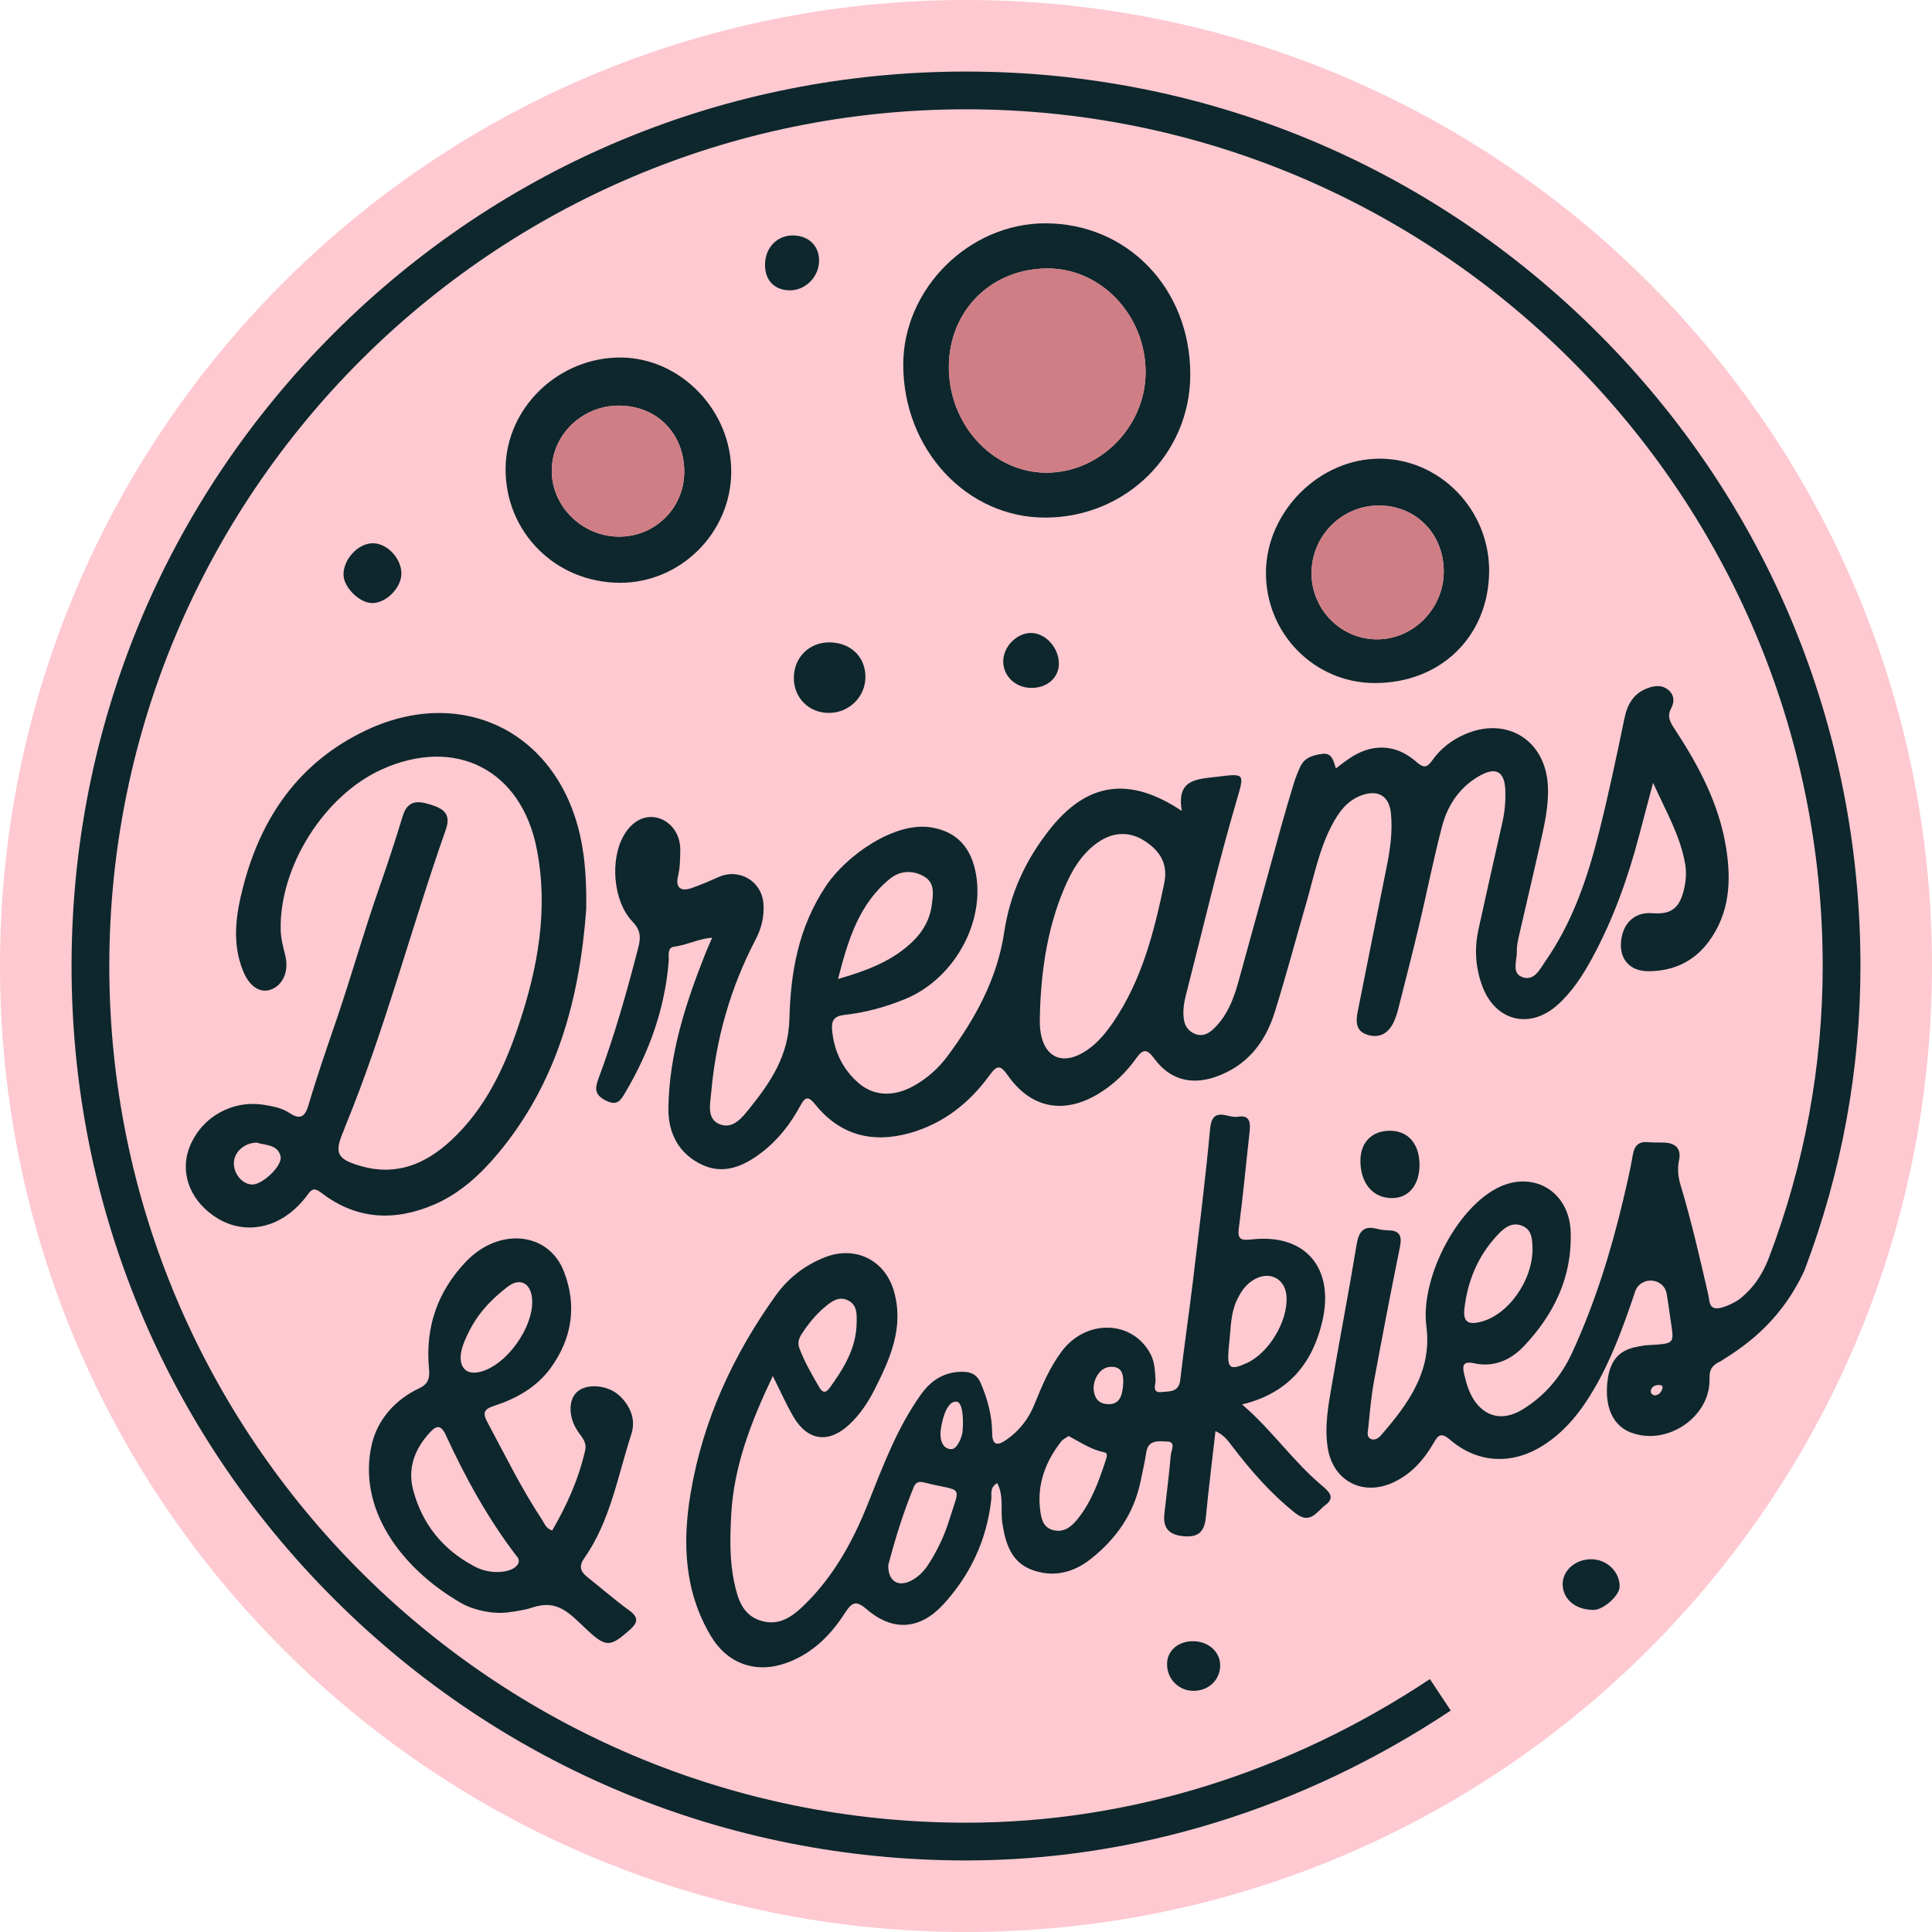
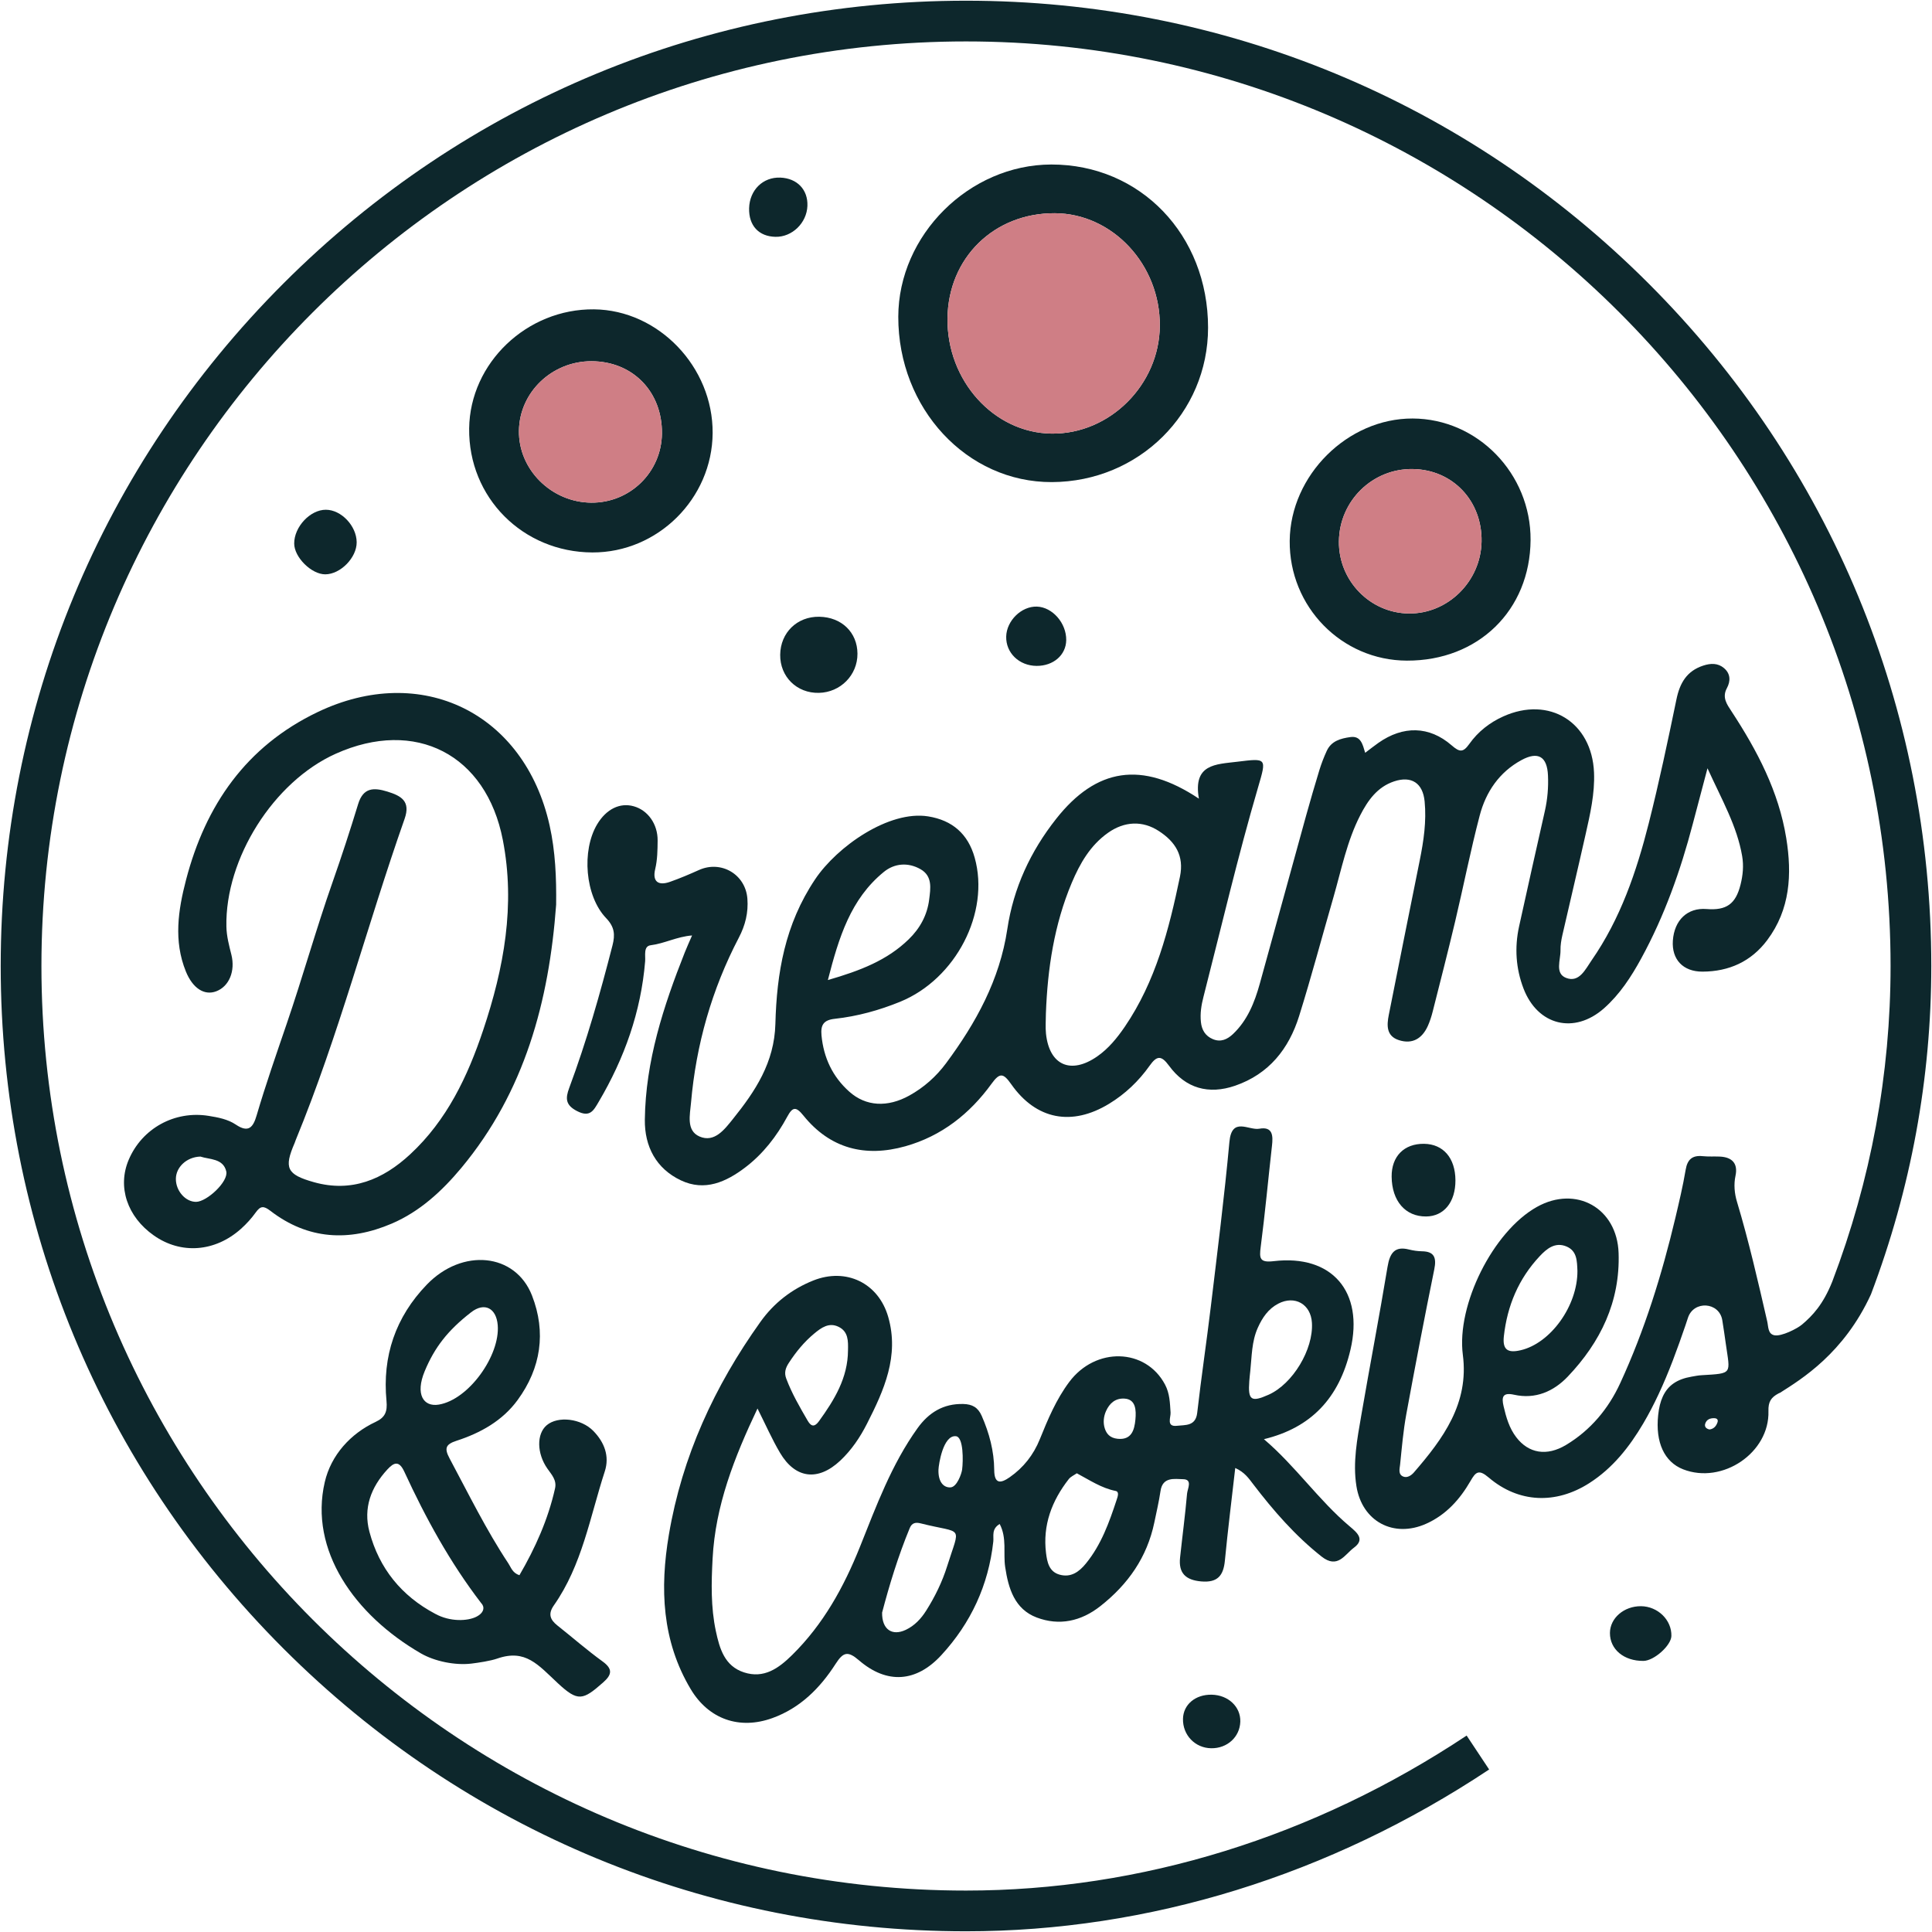
- <svg xmlns="http://www.w3.org/2000/svg" width="54" height="54" viewBox="0 0 54 54" fill="none">
-   <circle cx="27" cy="27" r="27" fill="#FEC9D1" />
-   <path d="M52 27C52 29.906 51.474 32.766 50.437 35.503C49.735 37.034 48.634 37.702 48.089 38.049C48.075 38.058 48.057 38.062 48.043 38.07C47.848 38.174 47.775 38.288 47.782 38.527C47.815 39.605 46.589 40.432 45.573 40.035C45.086 39.844 44.852 39.337 44.926 38.633C44.946 38.443 44.985 38.284 45.046 38.152C45.179 37.86 45.417 37.7 45.789 37.636C45.876 37.621 45.962 37.602 46.05 37.598C46.865 37.55 46.79 37.574 46.68 36.799C46.651 36.591 46.621 36.383 46.587 36.173C46.509 35.698 45.844 35.655 45.697 36.114C45.676 36.179 45.655 36.245 45.632 36.31C45.424 36.917 45.206 37.519 44.933 38.098C44.815 38.352 44.684 38.603 44.541 38.846C44.179 39.46 43.748 40.006 43.141 40.394C42.277 40.946 41.313 40.91 40.536 40.247C40.278 40.026 40.2 40.105 40.066 40.338C39.79 40.815 39.433 41.215 38.916 41.446C38.075 41.821 37.257 41.386 37.111 40.472C37.013 39.854 37.133 39.244 37.237 38.64C37.458 37.356 37.705 36.076 37.917 34.791C37.977 34.427 38.109 34.251 38.47 34.342C38.583 34.37 38.698 34.387 38.814 34.389C39.121 34.395 39.192 34.545 39.128 34.857C38.874 36.105 38.634 37.356 38.403 38.608C38.324 39.039 38.287 39.478 38.243 39.914C38.231 40.021 38.185 40.17 38.328 40.224C38.427 40.263 38.533 40.194 38.599 40.117C39.358 39.242 40.032 38.327 39.868 37.07C39.699 35.781 40.649 33.875 41.785 33.24C42.8 32.672 43.864 33.269 43.901 34.433C43.944 35.694 43.434 36.741 42.587 37.632C42.22 38.017 41.747 38.227 41.194 38.103C40.897 38.038 40.867 38.165 40.923 38.402C40.99 38.69 41.07 38.969 41.254 39.208C41.572 39.621 42.04 39.706 42.544 39.402C43.177 39.021 43.638 38.467 43.943 37.806C44.576 36.432 45.023 34.993 45.372 33.524C45.469 33.111 45.568 32.697 45.638 32.278C45.684 32.007 45.812 31.898 46.081 31.925C46.226 31.94 46.374 31.93 46.52 31.936C46.851 31.95 46.996 32.122 46.929 32.434C46.882 32.656 46.902 32.889 46.968 33.107C47.275 34.127 47.512 35.166 47.751 36.205C47.782 36.341 47.765 36.529 47.937 36.564C48.118 36.6 48.529 36.392 48.654 36.284C48.927 36.053 49.198 35.767 49.435 35.173C50.437 32.543 50.945 29.794 50.945 27C50.945 13.797 40.203 3.055 27 3.055C13.798 3.055 3.055 13.797 3.055 27C3.055 40.203 13.797 50.945 27 50.945C31.528 50.945 36.011 49.558 39.966 46.931L40.549 47.81C36.422 50.551 31.736 52 27 52C20.322 52 14.044 49.4 9.323 44.678C4.601 39.956 2 33.678 2 27C2 20.322 4.601 14.045 9.323 9.323C14.044 4.601 20.322 2 27 2C33.679 2 39.956 4.601 44.678 9.323C49.4 14.045 52 20.322 52 27ZM46.462 38.82C46.486 38.75 46.451 38.714 46.382 38.712C46.273 38.707 46.18 38.743 46.145 38.852C46.12 38.933 46.17 38.984 46.255 39.003C46.364 38.99 46.428 38.92 46.462 38.82ZM41.362 36.952C42.138 36.775 42.841 35.803 42.835 34.895C42.824 34.645 42.828 34.378 42.549 34.263C42.256 34.142 42.039 34.323 41.859 34.515C41.312 35.098 41.018 35.797 40.93 36.589C40.891 36.943 41.034 37.028 41.362 36.952Z" fill="#0D272C" />
-   <path d="M48.244 23.689C48.395 24.623 48.347 25.534 47.75 26.331C47.334 26.886 46.76 27.143 46.077 27.146C45.568 27.148 45.274 26.827 45.307 26.344C45.344 25.809 45.687 25.486 46.178 25.524C46.696 25.566 46.934 25.395 47.06 24.892C47.121 24.648 47.144 24.404 47.101 24.152C46.969 23.377 46.581 22.706 46.204 21.879C46.055 22.445 45.937 22.886 45.821 23.327C45.505 24.534 45.089 25.703 44.489 26.802C44.228 27.279 43.932 27.735 43.522 28.098C42.752 28.775 41.805 28.541 41.438 27.581C41.24 27.062 41.205 26.523 41.323 25.981C41.541 24.98 41.769 23.982 41.993 22.982C42.06 22.68 42.087 22.374 42.073 22.066C42.051 21.575 41.817 21.432 41.385 21.668C40.812 21.979 40.464 22.491 40.304 23.103C40.067 24.008 39.886 24.928 39.67 25.84C39.484 26.622 39.284 27.402 39.086 28.182C39.055 28.309 39.013 28.436 38.96 28.556C38.813 28.878 38.564 29.032 38.215 28.921C37.882 28.816 37.896 28.535 37.95 28.266C38.214 26.931 38.483 25.597 38.751 24.263C38.853 23.759 38.928 23.253 38.878 22.738C38.832 22.264 38.54 22.069 38.089 22.218C37.652 22.363 37.409 22.71 37.211 23.094C36.866 23.765 36.723 24.502 36.517 25.219C36.219 26.244 35.946 27.278 35.627 28.297C35.362 29.146 34.846 29.798 33.97 30.101C33.285 30.336 32.688 30.172 32.258 29.582C32.054 29.303 31.939 29.324 31.754 29.584C31.473 29.981 31.122 30.315 30.705 30.569C29.741 31.155 28.818 30.982 28.172 30.063C27.967 29.771 27.876 29.754 27.662 30.049C27.098 30.827 26.368 31.405 25.43 31.669C24.389 31.961 23.482 31.732 22.789 30.873C22.594 30.631 22.508 30.649 22.371 30.903C22.096 31.41 21.747 31.863 21.287 32.213C20.789 32.594 20.233 32.844 19.616 32.552C18.974 32.248 18.674 31.675 18.682 30.981C18.701 29.463 19.163 28.045 19.716 26.651C19.769 26.516 19.83 26.384 19.905 26.209C19.515 26.239 19.191 26.418 18.835 26.462C18.64 26.486 18.702 26.731 18.69 26.877C18.582 28.186 18.154 29.388 17.49 30.514C17.356 30.74 17.265 30.93 16.93 30.759C16.627 30.604 16.622 30.43 16.723 30.16C17.173 28.951 17.525 27.714 17.845 26.465C17.916 26.186 17.898 25.988 17.679 25.76C17.132 25.189 17.041 24.009 17.447 23.33C17.684 22.936 18.035 22.762 18.395 22.863C18.761 22.966 19.018 23.325 19.014 23.753C19.011 23.999 19.009 24.243 18.95 24.492C18.875 24.811 19.026 24.929 19.336 24.82C19.589 24.731 19.838 24.624 20.083 24.515C20.659 24.255 21.291 24.626 21.338 25.256C21.365 25.616 21.285 25.945 21.116 26.268C20.416 27.607 20.009 29.037 19.878 30.541C19.852 30.849 19.748 31.262 20.097 31.415C20.485 31.585 20.748 31.23 20.962 30.965C21.542 30.243 22.037 29.503 22.063 28.499C22.098 27.182 22.307 25.928 23.091 24.756C23.662 23.904 25.006 22.962 26.02 23.125C26.643 23.225 27.051 23.576 27.224 24.193C27.624 25.618 26.738 27.335 25.296 27.925C24.751 28.148 24.186 28.303 23.602 28.367C23.309 28.399 23.233 28.528 23.258 28.796C23.312 29.376 23.546 29.869 23.977 30.254C24.409 30.64 24.969 30.667 25.532 30.355C25.909 30.147 26.227 29.863 26.482 29.521C27.257 28.476 27.874 27.36 28.07 26.044C28.229 24.98 28.67 24.029 29.337 23.186C30.373 21.874 31.553 21.679 33.032 22.666C32.874 21.765 33.471 21.778 34.021 21.71C34.791 21.616 34.789 21.608 34.567 22.363C34.04 24.161 33.615 25.986 33.15 27.8C33.094 28.014 33.06 28.23 33.084 28.452C33.105 28.656 33.199 28.813 33.394 28.895C33.599 28.98 33.768 28.9 33.914 28.763C34.29 28.407 34.473 27.945 34.608 27.461C35.011 26.009 35.407 24.555 35.809 23.102C35.919 22.708 36.034 22.314 36.154 21.922C36.205 21.755 36.269 21.591 36.342 21.432C36.459 21.171 36.703 21.106 36.955 21.071C37.227 21.033 37.272 21.259 37.338 21.478C37.476 21.374 37.576 21.294 37.682 21.221C38.319 20.773 38.995 20.779 39.577 21.285C39.787 21.468 39.876 21.474 40.037 21.246C40.26 20.933 40.561 20.695 40.915 20.536C42.105 20 43.211 20.684 43.265 21.989C43.288 22.536 43.165 23.065 43.046 23.593C42.851 24.464 42.644 25.332 42.445 26.202C42.416 26.33 42.394 26.463 42.397 26.593C42.401 26.844 42.244 27.193 42.543 27.308C42.883 27.44 43.043 27.083 43.202 26.854C43.948 25.779 44.365 24.559 44.682 23.307C44.951 22.244 45.178 21.169 45.4 20.094C45.487 19.671 45.667 19.36 46.092 19.22C46.285 19.157 46.473 19.15 46.632 19.285C46.803 19.43 46.804 19.623 46.706 19.805C46.575 20.048 46.709 20.226 46.828 20.408C47.491 21.42 48.049 22.48 48.244 23.689ZM32.541 24.686C32.654 24.143 32.42 23.781 31.993 23.504C31.57 23.229 31.103 23.251 30.679 23.55C30.218 23.876 29.95 24.345 29.738 24.848C29.284 25.928 29.112 27.068 29.069 28.229C29.069 28.404 29.053 28.582 29.072 28.755C29.159 29.572 29.715 29.817 30.399 29.341C30.692 29.137 30.913 28.865 31.113 28.573C31.914 27.397 32.257 26.053 32.541 24.686ZM26.046 25.278C26.082 24.991 26.137 24.673 25.822 24.493C25.499 24.309 25.146 24.34 24.873 24.563C24.013 25.263 23.707 26.256 23.423 27.364C24.259 27.122 24.956 26.854 25.516 26.309C25.808 26.026 25.996 25.683 26.046 25.278Z" fill="#0D272C" />
-   <path d="M44.481 43.581C44.917 43.584 45.279 43.938 45.269 44.352C45.262 44.599 44.82 44.994 44.547 44.997C44.04 45.002 43.676 44.699 43.677 44.274C43.679 43.889 44.04 43.578 44.481 43.581Z" fill="#0D272C" />
-   <path d="M38.567 12.82C40.251 12.826 41.632 14.249 41.622 15.967C41.609 17.788 40.266 19.098 38.417 19.091C36.727 19.086 35.367 17.694 35.384 15.987C35.4 14.291 36.883 12.815 38.567 12.82ZM40.353 16.008C40.372 14.954 39.606 14.145 38.573 14.129C37.527 14.112 36.669 14.953 36.658 16.003C36.647 17.019 37.463 17.86 38.47 17.87C39.482 17.881 40.334 17.037 40.353 16.008Z" fill="#0D272C" />
-   <path d="M38.573 14.129C39.606 14.145 40.372 14.954 40.353 16.008C40.334 17.037 39.482 17.881 38.47 17.87C37.463 17.86 36.647 17.019 36.658 16.003C36.669 14.953 37.527 14.112 38.573 14.129Z" fill="#CF7E85" />
-   <path d="M39.676 32.549C39.679 33.113 39.378 33.484 38.916 33.487C38.38 33.491 38.03 33.086 38.024 32.457C38.019 31.93 38.346 31.598 38.864 31.605C39.362 31.612 39.672 31.974 39.676 32.549Z" fill="#0D272C" />
-   <path d="M36.941 41.516C37.135 41.68 37.337 41.852 37.046 42.066C36.811 42.239 36.627 42.625 36.208 42.294C35.523 41.752 34.961 41.106 34.436 40.418C34.323 40.27 34.217 40.111 33.973 40.001C33.879 40.829 33.781 41.612 33.705 42.397C33.668 42.788 33.517 42.975 33.093 42.939C32.688 42.904 32.501 42.724 32.544 42.322C32.603 41.769 32.677 41.218 32.725 40.665C32.737 40.536 32.876 40.294 32.62 40.291C32.409 40.288 32.093 40.221 32.038 40.596C31.997 40.87 31.933 41.142 31.877 41.414C31.689 42.314 31.197 43.015 30.48 43.579C29.976 43.975 29.413 44.093 28.831 43.873C28.26 43.657 28.098 43.124 28.015 42.566C27.961 42.204 28.064 41.816 27.872 41.451C27.654 41.582 27.723 41.762 27.707 41.906C27.582 43.036 27.126 44.018 26.361 44.849C25.712 45.553 24.953 45.605 24.23 44.984C23.94 44.734 23.823 44.764 23.622 45.075C23.221 45.7 22.708 46.217 21.986 46.478C21.131 46.788 20.334 46.506 19.87 45.729C19.122 44.477 19.071 43.115 19.304 41.73C19.646 39.704 20.486 37.88 21.677 36.215C22.025 35.728 22.485 35.369 23.043 35.146C23.895 34.806 24.733 35.209 24.985 36.088C25.276 37.101 24.877 37.987 24.435 38.856C24.257 39.207 24.034 39.537 23.743 39.811C23.17 40.349 22.582 40.281 22.184 39.61C21.977 39.26 21.814 38.885 21.6 38.46C20.996 39.733 20.509 40.977 20.437 42.345C20.404 42.974 20.389 43.606 20.522 44.227C20.618 44.676 20.746 45.13 21.249 45.294C21.768 45.463 22.148 45.189 22.496 44.845C23.304 44.05 23.834 43.089 24.253 42.043C24.676 40.987 25.071 39.91 25.744 38.972C26.033 38.568 26.412 38.33 26.93 38.343C27.162 38.35 27.31 38.43 27.407 38.65C27.603 39.098 27.727 39.562 27.731 40.051C27.733 40.426 27.902 40.401 28.132 40.24C28.489 39.991 28.748 39.661 28.912 39.256C29.12 38.74 29.335 38.227 29.671 37.777C30.355 36.857 31.653 36.894 32.155 37.841C32.277 38.071 32.281 38.314 32.298 38.564C32.307 38.691 32.179 38.943 32.469 38.908C32.677 38.883 32.949 38.924 32.988 38.572C33.093 37.656 33.23 36.744 33.34 35.829C33.51 34.405 33.691 32.982 33.822 31.555C33.883 30.893 34.323 31.264 34.596 31.214C34.95 31.151 34.954 31.4 34.924 31.659C34.826 32.532 34.746 33.406 34.632 34.277C34.593 34.578 34.61 34.687 34.97 34.644C36.48 34.466 37.309 35.436 36.958 36.935C36.664 38.191 35.937 38.959 34.716 39.255C35.542 39.958 36.135 40.839 36.941 41.516ZM34.837 38.103C35.461 37.825 36 36.932 35.959 36.242C35.932 35.759 35.516 35.52 35.086 35.745C34.827 35.881 34.674 36.109 34.557 36.37C34.397 36.728 34.403 37.112 34.362 37.489C34.354 37.577 34.343 37.664 34.337 37.752C34.3 38.246 34.385 38.306 34.837 38.103ZM31.388 38.747C31.41 38.508 31.402 38.219 31.102 38.204C30.87 38.191 30.718 38.323 30.627 38.526C30.563 38.667 30.547 38.829 30.594 38.975C30.638 39.112 30.725 39.223 30.924 39.244C31.283 39.282 31.361 39.025 31.388 38.747ZM30.902 40.825C30.928 40.745 30.977 40.616 30.873 40.595C30.507 40.522 30.204 40.316 29.87 40.138C29.797 40.189 29.711 40.225 29.662 40.288C29.222 40.851 28.983 41.482 29.073 42.204C29.102 42.435 29.149 42.687 29.423 42.763C29.718 42.846 29.93 42.69 30.105 42.475C30.503 41.989 30.709 41.41 30.902 40.825ZM26.899 40.042C26.928 39.82 26.938 39.202 26.74 39.178C26.41 39.14 26.292 39.903 26.287 40.047C26.277 40.369 26.427 40.515 26.602 40.503C26.767 40.491 26.885 40.15 26.899 40.042ZM26.512 42.544C26.855 41.45 26.941 41.717 25.826 41.435C25.695 41.402 25.599 41.422 25.543 41.556C25.242 42.285 25.013 43.037 24.827 43.747C24.821 44.185 25.088 44.359 25.44 44.193C25.669 44.085 25.838 43.904 25.972 43.69C26.199 43.33 26.384 42.95 26.512 42.544ZM23.944 36.953C23.949 36.718 23.955 36.47 23.702 36.346C23.452 36.222 23.251 36.368 23.069 36.52C22.808 36.735 22.597 36.995 22.412 37.278C22.327 37.408 22.285 37.532 22.345 37.688C22.49 38.073 22.696 38.426 22.901 38.779C22.996 38.94 23.085 38.938 23.193 38.787C23.591 38.236 23.941 37.667 23.944 36.953Z" fill="#0D272C" />
-   <path d="M33.365 45.873C33.793 45.881 34.116 46.186 34.104 46.57C34.093 46.967 33.766 47.266 33.351 47.259C32.934 47.254 32.611 46.918 32.62 46.499C32.627 46.127 32.941 45.864 33.365 45.873Z" fill="#0D272C" />
-   <path d="M33.269 10.468C33.269 12.683 31.475 14.459 29.225 14.467C27.022 14.476 25.243 12.561 25.246 10.186C25.25 8.069 27.084 6.245 29.21 6.242C31.515 6.24 33.269 8.065 33.269 10.468ZM32.02 10.422C32.033 8.838 30.796 7.51 29.299 7.503C27.726 7.497 26.54 8.658 26.521 10.224C26.5 11.841 27.723 13.195 29.219 13.212C30.722 13.228 32.007 11.949 32.02 10.422Z" fill="#0D272C" />
-   <path d="M29.299 7.503C30.796 7.51 32.033 8.838 32.02 10.422C32.007 11.949 30.722 13.228 29.219 13.212C27.723 13.195 26.5 11.841 26.521 10.224C26.54 8.658 27.726 7.497 29.299 7.503Z" fill="#CF7E85" />
-   <path d="M28.836 17.692C29.24 17.705 29.602 18.12 29.596 18.561C29.59 18.947 29.264 19.23 28.828 19.227C28.377 19.225 28.03 18.891 28.041 18.467C28.052 18.056 28.436 17.68 28.836 17.692Z" fill="#0D272C" />
-   <path d="M24.189 18.911C24.192 19.465 23.75 19.914 23.191 19.926C22.619 19.939 22.181 19.508 22.188 18.938C22.195 18.365 22.627 17.945 23.2 17.955C23.778 17.965 24.186 18.36 24.189 18.911Z" fill="#0D272C" />
-   <path d="M22.193 6.581C22.627 6.599 22.909 6.894 22.893 7.314C22.876 7.757 22.497 8.124 22.067 8.115C21.633 8.106 21.372 7.824 21.383 7.376C21.395 6.903 21.741 6.563 22.193 6.581Z" fill="#0D272C" />
-   <path d="M17.367 9.993C19.037 10.012 20.449 11.485 20.438 13.197C20.428 14.895 19.016 16.296 17.323 16.289C15.52 16.282 14.111 14.865 14.132 13.077C14.153 11.381 15.629 9.974 17.367 9.993ZM19.125 13.213C19.138 12.13 18.372 11.341 17.303 11.337C16.279 11.334 15.436 12.139 15.422 13.136C15.407 14.141 16.262 14.992 17.294 15C18.297 15.008 19.113 14.212 19.125 13.213Z" fill="#0D272C" />
-   <path d="M17.303 11.337C18.372 11.341 19.138 12.13 19.125 13.213C19.113 14.212 18.297 15.008 17.294 15C16.262 14.992 15.407 14.141 15.422 13.136C15.436 12.139 16.279 11.334 17.303 11.337Z" fill="#CF7E85" />
-   <path d="M17.349 39.042C17.636 39.336 17.773 39.696 17.645 40.089C17.262 41.267 17.059 42.516 16.325 43.56C16.171 43.78 16.229 43.93 16.417 44.08C16.808 44.389 17.183 44.718 17.585 45.01C17.86 45.207 17.829 45.356 17.601 45.556C17.078 46.017 16.952 46.062 16.431 45.576C15.916 45.097 15.593 44.683 14.86 44.937C14.687 44.997 14.374 45.045 14.192 45.067C13.771 45.118 13.24 45.009 12.884 44.803C11.165 43.81 9.983 42.129 10.393 40.365C10.556 39.667 11.06 39.111 11.71 38.807C11.956 38.692 12.018 38.541 11.992 38.264C11.88 37.107 12.225 36.092 13.035 35.252C13.954 34.298 15.329 34.431 15.76 35.535C16.131 36.486 15.992 37.414 15.388 38.24C14.996 38.777 14.429 39.094 13.805 39.296C13.523 39.388 13.484 39.49 13.626 39.756C14.117 40.672 14.574 41.606 15.148 42.473C15.218 42.578 15.252 42.718 15.434 42.778C15.844 42.073 16.177 41.334 16.357 40.529C16.405 40.314 16.266 40.172 16.158 40.017C15.882 39.622 15.876 39.117 16.142 38.893C16.433 38.648 17.033 38.718 17.349 39.042ZM13.347 38.359C14.127 38.228 14.935 37.084 14.872 36.304C14.837 35.862 14.532 35.696 14.181 35.97C13.576 36.44 13.238 36.877 12.981 37.494C12.732 38.094 12.948 38.425 13.347 38.359ZM14.314 43.856C14.537 43.744 14.533 43.589 14.444 43.5C13.638 42.45 13.007 41.297 12.455 40.1C12.319 39.807 12.188 39.849 12.013 40.041C11.589 40.501 11.386 41.04 11.55 41.653C11.803 42.603 12.38 43.315 13.253 43.777C13.64 43.99 14.09 43.967 14.314 43.856Z" fill="#0D272C" />
-   <path d="M16.215 23.357C16.366 24.034 16.394 24.72 16.385 25.414C16.201 27.913 15.571 30.256 13.929 32.229C13.431 32.827 12.856 33.359 12.128 33.671C11.024 34.143 9.958 34.091 8.983 33.34C8.808 33.206 8.727 33.213 8.605 33.382C8.496 33.535 8.365 33.679 8.225 33.805C7.551 34.409 6.668 34.473 5.966 33.979C5.275 33.494 5.018 32.721 5.314 32.021C5.659 31.206 6.503 30.74 7.382 30.881C7.629 30.921 7.882 30.968 8.089 31.107C8.421 31.331 8.539 31.176 8.629 30.866C8.864 30.069 9.139 29.282 9.406 28.499C9.823 27.279 10.17 26.038 10.597 24.822C10.832 24.154 11.051 23.481 11.258 22.804C11.389 22.378 11.659 22.373 12.014 22.483C12.376 22.594 12.621 22.732 12.46 23.19C11.488 25.95 10.758 28.791 9.642 31.502C9.632 31.529 9.624 31.558 9.613 31.584C9.332 32.232 9.405 32.401 10.113 32.599C11.085 32.873 11.901 32.53 12.604 31.878C13.555 30.997 14.093 29.863 14.496 28.657C15.033 27.055 15.333 25.426 15.004 23.736C14.575 21.519 12.739 20.576 10.677 21.503C9.066 22.225 7.809 24.22 7.845 25.98C7.85 26.233 7.915 26.469 7.974 26.708C8.079 27.128 7.919 27.526 7.583 27.655C7.276 27.773 6.973 27.58 6.795 27.141C6.474 26.35 6.595 25.552 6.8 24.768C7.306 22.832 8.358 21.311 10.203 20.426C12.894 19.136 15.564 20.443 16.215 23.357ZM7.059 33.108C7.336 33.108 7.903 32.583 7.842 32.32C7.763 31.978 7.401 32.014 7.173 31.936C6.815 31.945 6.538 32.211 6.537 32.512C6.534 32.823 6.784 33.109 7.059 33.108Z" fill="#0D272C" />
-   <path d="M11.219 16.026C11.222 16.424 10.8 16.855 10.406 16.856C10.05 16.858 9.603 16.417 9.601 16.06C9.598 15.628 10.015 15.182 10.421 15.184C10.82 15.184 11.216 15.603 11.219 16.026Z" fill="#0D272C" />
+ <svg xmlns="http://www.w3.org/2000/svg" width="202" height="202" viewBox="0 0 202 202" fill="none">
+   <path d="M201.926 101C201.926 112.733 199.801 124.278 195.618 135.327C192.783 141.507 188.337 144.204 186.138 145.605C186.081 145.641 186.01 145.658 185.953 145.69C185.166 146.109 184.871 146.57 184.899 147.535C185.031 151.889 180.081 155.227 175.98 153.624C174.014 152.854 173.067 150.803 173.369 147.961C173.447 147.195 173.606 146.553 173.851 146.02C174.391 144.842 175.349 144.197 176.853 143.938C177.204 143.877 177.552 143.803 177.907 143.785C181.195 143.59 180.894 143.689 180.45 140.56C180.33 139.719 180.213 138.878 180.074 138.034C179.759 136.114 177.073 135.941 176.48 137.793C176.395 138.055 176.31 138.321 176.218 138.584C175.377 141.035 174.497 143.466 173.397 145.804C172.918 146.829 172.393 147.84 171.815 148.823C170.353 151.3 168.611 153.507 166.163 155.071C162.675 157.299 158.783 157.154 155.647 154.479C154.604 153.588 154.288 153.908 153.749 154.844C152.635 156.771 151.194 158.385 149.105 159.318C145.709 160.833 142.41 159.077 141.821 155.387C141.423 152.893 141.909 150.431 142.328 147.99C143.219 142.806 144.215 137.64 145.074 132.453C145.315 130.984 145.848 130.271 147.306 130.64C147.76 130.753 148.225 130.821 148.693 130.828C149.931 130.853 150.219 131.459 149.96 132.719C148.934 137.757 147.966 142.806 147.036 147.862C146.717 149.6 146.568 151.374 146.387 153.134C146.341 153.567 146.156 154.167 146.731 154.387C147.132 154.543 147.558 154.266 147.827 153.954C150.889 150.42 153.61 146.726 152.947 141.653C152.266 136.448 156.101 128.756 160.688 126.191C164.786 123.899 169.079 126.308 169.232 131.009C169.402 136.1 167.344 140.326 163.924 143.924C162.445 145.478 160.536 146.326 158.301 145.825C157.102 145.559 156.981 146.074 157.208 147.032C157.478 148.192 157.8 149.32 158.542 150.285C159.826 151.953 161.717 152.293 163.75 151.069C166.308 149.529 168.168 147.294 169.399 144.622C171.957 139.077 173.759 133.269 175.168 127.337C175.561 125.669 175.959 123.998 176.243 122.309C176.427 121.213 176.945 120.773 178.031 120.883C178.616 120.943 179.212 120.901 179.801 120.925C181.139 120.982 181.724 121.678 181.454 122.937C181.263 123.835 181.344 124.775 181.611 125.655C182.849 129.774 183.807 133.968 184.772 138.162C184.899 138.712 184.829 139.471 185.524 139.609C186.255 139.755 187.912 138.914 188.419 138.481C189.519 137.548 190.615 136.391 191.573 133.996C195.614 123.377 197.668 112.279 197.668 101C197.668 47.699 154.302 4.332 101.002 4.332C47.701 4.332 4.332 47.699 4.332 101C4.332 154.301 47.698 197.668 101.002 197.668C119.281 197.668 137.379 192.066 153.344 181.461L155.697 185.009C139.036 196.075 120.122 201.926 101.002 201.926C74.041 201.926 48.698 191.431 29.635 172.368C10.572 153.304 0.074 127.961 0.074 101C0.074 74.039 10.572 48.699 29.635 29.636C48.698 10.573 74.041 0.074 101.002 0.074C127.962 0.074 153.302 10.573 172.365 29.636C191.428 48.699 201.926 74.042 201.926 101ZM179.571 148.717C179.666 148.437 179.524 148.291 179.248 148.28C178.808 148.263 178.432 148.408 178.29 148.848C178.187 149.175 178.389 149.38 178.733 149.458C179.173 149.405 179.432 149.121 179.571 148.717ZM158.978 141.177C162.111 140.461 164.95 136.537 164.928 132.872C164.882 131.864 164.9 130.785 163.772 130.321C162.59 129.834 161.714 130.562 160.986 131.339C158.78 133.691 157.591 136.512 157.236 139.712C157.08 141.138 157.655 141.482 158.978 141.177Z" fill="#0D272C" />
+   <path d="M186.762 87.635C187.372 91.403 187.181 95.082 184.768 98.3C183.09 100.539 180.77 101.578 178.013 101.589C175.959 101.6 174.774 100.301 174.905 98.353C175.054 96.192 176.441 94.887 178.421 95.043C180.514 95.21 181.476 94.521 181.983 92.488C182.228 91.506 182.324 90.519 182.15 89.504C181.614 86.372 180.049 83.665 178.527 80.326C177.924 82.611 177.449 84.392 176.981 86.173C175.703 91.044 174.025 95.763 171.602 100.202C170.552 102.128 169.356 103.966 167.699 105.431C164.591 108.167 160.767 107.22 159.287 103.345C158.489 101.252 158.347 99.073 158.822 96.888C159.702 92.847 160.621 88.816 161.526 84.779C161.799 83.562 161.905 82.323 161.849 81.082C161.764 79.098 160.816 78.523 159.071 79.474C156.757 80.73 155.356 82.799 154.71 85.268C153.752 88.923 153.021 92.637 152.149 96.317C151.4 99.474 150.591 102.621 149.793 105.772C149.665 106.283 149.498 106.797 149.282 107.28C148.689 108.582 147.685 109.203 146.273 108.756C144.932 108.33 144.989 107.198 145.205 106.113C146.27 100.723 147.359 95.337 148.441 89.952C148.853 87.915 149.154 85.875 148.952 83.792C148.767 81.88 147.586 81.092 145.766 81.695C144.003 82.281 143.02 83.682 142.222 85.233C140.831 87.94 140.252 90.917 139.419 93.808C138.22 97.949 137.116 102.121 135.828 106.237C134.757 109.664 132.674 112.297 129.137 113.517C126.373 114.468 123.964 113.805 122.225 111.424C121.402 110.296 120.941 110.381 120.193 111.431C119.057 113.035 117.642 114.383 115.956 115.408C112.064 117.775 108.339 117.076 105.731 113.365C104.905 112.187 104.536 112.119 103.673 113.308C101.396 116.451 98.447 118.782 94.662 119.847C90.461 121.028 86.796 120.102 84 116.636C83.213 115.657 82.865 115.731 82.311 116.757C81.204 118.804 79.792 120.631 77.937 122.047C75.925 123.583 73.683 124.594 71.192 123.413C68.599 122.185 67.389 119.872 67.421 117.072C67.495 110.945 69.362 105.219 71.593 99.591C71.809 99.045 72.054 98.513 72.359 97.807C70.781 97.927 69.475 98.651 68.038 98.829C67.251 98.924 67.502 99.914 67.453 100.503C67.016 105.79 65.288 110.64 62.606 115.185C62.067 116.1 61.698 116.867 60.346 116.175C59.122 115.55 59.104 114.848 59.512 113.755C61.329 108.877 62.748 103.881 64.04 98.839C64.327 97.715 64.256 96.916 63.373 95.994C61.162 93.688 60.797 88.926 62.436 86.184C63.39 84.594 64.809 83.892 66.261 84.3C67.74 84.715 68.776 86.162 68.758 87.89C68.748 88.884 68.741 89.87 68.503 90.874C68.198 92.162 68.808 92.641 70.06 92.198C71.082 91.839 72.086 91.41 73.076 90.966C75.4 89.92 77.951 91.417 78.143 93.961C78.253 95.412 77.93 96.739 77.245 98.044C74.421 103.452 72.778 109.224 72.249 115.295C72.143 116.537 71.724 118.208 73.133 118.825C74.698 119.51 75.762 118.076 76.624 117.005C78.966 114.092 80.963 111.105 81.07 107.053C81.212 101.734 82.056 96.671 85.221 91.942C87.523 88.501 92.948 84.701 97.046 85.357C99.558 85.761 101.208 87.177 101.907 89.668C103.521 95.419 99.945 102.352 94.122 104.736C91.919 105.634 89.638 106.262 87.282 106.521C86.101 106.648 85.792 107.17 85.891 108.249C86.111 110.59 87.055 112.584 88.797 114.138C90.539 115.696 92.803 115.802 95.073 114.546C96.595 113.705 97.88 112.559 98.909 111.176C102.038 106.957 104.528 102.451 105.32 97.14C105.962 92.843 107.743 89.008 110.436 85.602C114.619 80.305 119.38 79.52 125.351 83.505C124.713 79.868 127.125 79.918 129.343 79.645C132.451 79.265 132.443 79.233 131.549 82.281C129.421 89.54 127.703 96.906 125.827 104.229C125.603 105.094 125.465 105.967 125.561 106.861C125.646 107.684 126.025 108.319 126.813 108.649C127.64 108.994 128.324 108.671 128.913 108.117C130.428 106.68 131.17 104.814 131.713 102.863C133.341 97.001 134.941 91.129 136.563 85.265C137.006 83.672 137.471 82.082 137.953 80.5C138.163 79.826 138.418 79.162 138.713 78.52C139.188 77.47 140.171 77.207 141.189 77.065C142.285 76.913 142.47 77.825 142.736 78.708C143.293 78.289 143.698 77.966 144.123 77.668C146.696 75.863 149.424 75.887 151.773 77.927C152.621 78.665 152.979 78.69 153.632 77.771C154.529 76.508 155.746 75.547 157.176 74.905C161.98 72.74 166.443 75.501 166.663 80.769C166.755 82.98 166.259 85.116 165.78 87.245C164.992 90.76 164.155 94.266 163.353 97.778C163.236 98.296 163.147 98.832 163.158 99.357C163.176 100.372 162.541 101.781 163.747 102.245C165.12 102.778 165.766 101.334 166.408 100.411C169.42 96.072 171.102 91.147 172.382 86.091C173.468 81.798 174.383 77.459 175.281 73.12C175.632 71.413 176.36 70.157 178.077 69.593C178.854 69.338 179.613 69.309 180.255 69.856C180.944 70.438 180.951 71.218 180.553 71.953C180.025 72.936 180.567 73.652 181.046 74.387C183.722 78.474 185.975 82.753 186.762 87.635ZM123.371 91.658C123.826 89.466 122.882 88.004 121.158 86.886C119.451 85.776 117.564 85.864 115.853 87.071C113.991 88.387 112.909 90.282 112.054 92.311C110.219 96.671 109.527 101.273 109.354 105.96C109.354 106.67 109.29 107.386 109.364 108.085C109.716 111.385 111.961 112.371 114.722 110.452C115.903 109.629 116.797 108.529 117.603 107.351C120.838 102.604 122.222 97.179 123.371 91.658ZM97.149 94.049C97.294 92.889 97.518 91.605 96.244 90.878C94.942 90.136 93.516 90.26 92.412 91.162C88.942 93.989 87.708 97.995 86.558 102.469C89.932 101.493 92.749 100.411 95.009 98.211C96.187 97.069 96.947 95.682 97.149 94.049Z" fill="#0D272C" />
+   <path d="M171.57 167.936C173.333 167.95 174.795 169.38 174.752 171.051C174.724 172.048 172.939 173.641 171.836 173.656C169.792 173.677 168.32 172.453 168.327 170.736C168.334 169.182 169.792 167.926 171.57 167.936Z" fill="#0D272C" />
+   <path d="M147.696 43.757C154.494 43.778 160.071 49.522 160.029 56.459C159.979 63.81 154.554 69.1 147.093 69.072C140.27 69.05 134.778 63.43 134.845 56.54C134.909 49.693 140.898 43.736 147.696 43.757ZM154.905 56.625C154.983 52.371 151.89 49.104 147.721 49.04C143.499 48.972 140.036 52.364 139.99 56.604C139.944 60.706 143.24 64.101 147.306 64.144C151.389 64.186 154.831 60.78 154.905 56.625Z" fill="#0D272C" />
+   <path d="M147.721 49.04C151.89 49.104 154.983 52.371 154.905 56.625C154.831 60.78 151.389 64.186 147.306 64.144C143.24 64.101 139.944 60.706 139.99 56.604C140.036 52.364 143.499 48.972 147.721 49.04Z" fill="#CF7E85" />
+   <path d="M152.173 123.402C152.184 125.68 150.971 127.177 149.104 127.188C146.94 127.205 145.528 125.57 145.503 123.029C145.482 120.904 146.805 119.563 148.895 119.591C150.907 119.62 152.159 121.078 152.173 123.402Z" fill="#0D272C" />
+   <path d="M141.132 159.602C141.916 160.262 142.729 160.957 141.555 161.823C140.607 162.522 139.866 164.08 138.173 162.742C135.41 160.556 133.139 157.945 131.021 155.171C130.563 154.571 130.134 153.929 129.151 153.485C128.771 156.828 128.374 159.989 128.069 163.157C127.92 164.736 127.31 165.492 125.596 165.346C123.964 165.204 123.208 164.477 123.382 162.856C123.62 160.624 123.918 158.399 124.113 156.168C124.159 155.646 124.723 154.667 123.687 154.656C122.836 154.646 121.558 154.372 121.339 155.887C121.175 156.994 120.916 158.091 120.689 159.19C119.93 162.824 117.943 165.651 115.048 167.929C113.015 169.529 110.741 170.005 108.392 169.118C106.086 168.245 105.433 166.095 105.096 163.838C104.88 162.38 105.295 160.812 104.521 159.34C103.641 159.868 103.918 160.596 103.854 161.177C103.351 165.74 101.509 169.703 98.419 173.056C95.801 175.898 92.735 176.111 89.819 173.602C88.648 172.595 88.173 172.712 87.364 173.971C85.746 176.49 83.674 178.58 80.757 179.634C77.309 180.883 74.091 179.748 72.218 176.611C69.198 171.555 68.989 166.056 69.933 160.468C71.313 152.286 74.705 144.924 79.512 138.201C80.917 136.235 82.773 134.787 85.025 133.886C88.463 132.513 91.848 134.138 92.867 137.69C94.041 141.777 92.43 145.357 90.645 148.862C89.925 150.282 89.028 151.612 87.85 152.719C85.536 154.89 83.163 154.617 81.559 151.906C80.722 150.494 80.062 148.979 79.2 147.266C76.762 152.403 74.797 157.424 74.506 162.948C74.371 165.488 74.311 168.039 74.847 170.544C75.237 172.361 75.751 174.191 77.784 174.855C79.877 175.536 81.41 174.429 82.819 173.042C86.079 169.831 88.219 165.953 89.911 161.731C91.618 157.466 93.214 153.116 95.928 149.331C97.096 147.702 98.625 146.741 100.718 146.794C101.655 146.819 102.251 147.145 102.641 148.032C103.436 149.842 103.936 151.715 103.95 153.688C103.961 155.203 104.642 155.1 105.572 154.45C107.012 153.446 108.059 152.112 108.719 150.477C109.559 148.394 110.429 146.322 111.784 144.505C114.544 140.794 119.785 140.943 121.81 144.764C122.304 145.694 122.321 146.677 122.389 147.684C122.424 148.199 121.906 149.214 123.077 149.072C123.918 148.972 125.014 149.139 125.174 147.716C125.596 144.019 126.149 140.337 126.593 136.643C127.281 130.895 128.012 125.151 128.541 119.389C128.786 116.718 130.563 118.215 131.667 118.013C133.093 117.757 133.111 118.765 132.99 119.808C132.593 123.331 132.27 126.861 131.812 130.377C131.652 131.594 131.723 132.031 133.174 131.86C139.27 131.14 142.619 135.057 141.2 141.11C140.015 146.18 137.081 149.281 132.149 150.473C135.484 153.311 137.879 156.87 141.132 159.602ZM132.639 145.825C135.158 144.701 137.333 141.096 137.169 138.311C137.059 136.359 135.381 135.398 133.643 136.306C132.6 136.852 131.979 137.775 131.507 138.829C130.861 140.273 130.886 141.823 130.723 143.345C130.687 143.7 130.645 144.051 130.62 144.406C130.471 146.4 130.811 146.641 132.639 145.825ZM118.713 148.422C118.802 147.457 118.77 146.294 117.56 146.23C116.623 146.177 116.01 146.712 115.641 147.532C115.385 148.1 115.321 148.752 115.509 149.345C115.687 149.898 116.038 150.345 116.843 150.431C118.291 150.583 118.607 149.547 118.713 148.422ZM116.751 156.813C116.857 156.49 117.056 155.969 116.638 155.884C115.158 155.589 113.934 154.756 112.586 154.039C112.291 154.245 111.944 154.39 111.745 154.646C109.971 156.916 109.006 159.464 109.368 162.38C109.485 163.313 109.677 164.328 110.783 164.637C111.972 164.97 112.831 164.342 113.537 163.473C115.14 161.511 115.974 159.173 116.751 156.813ZM100.594 153.652C100.711 152.754 100.75 150.26 99.952 150.164C98.618 150.008 98.142 153.088 98.121 153.673C98.082 154.972 98.685 155.561 99.391 155.511C100.058 155.465 100.537 154.085 100.594 153.652ZM99.029 163.753C100.416 159.336 100.761 160.415 96.262 159.276C95.73 159.141 95.343 159.222 95.119 159.765C93.902 162.707 92.98 165.744 92.228 168.607C92.203 170.377 93.282 171.08 94.701 170.409C95.627 169.973 96.308 169.242 96.851 168.376C97.766 166.925 98.515 165.389 99.029 163.753ZM88.662 141.181C88.683 140.23 88.708 139.23 87.686 138.729C86.675 138.229 85.866 138.818 85.128 139.432C84.078 140.301 83.223 141.351 82.478 142.494C82.134 143.019 81.967 143.519 82.209 144.147C82.794 145.701 83.624 147.127 84.454 148.554C84.834 149.203 85.196 149.192 85.632 148.586C87.239 146.361 88.651 144.062 88.662 141.181Z" fill="#0D272C" />
+   <path d="M126.696 177.189C128.424 177.225 129.726 178.456 129.68 180.006C129.634 181.607 128.314 182.813 126.639 182.788C124.954 182.767 123.652 181.411 123.687 179.719C123.716 178.218 124.986 177.154 126.696 177.189Z" fill="#0D272C" />
+   <path d="M126.309 34.259C126.309 43.203 119.064 50.37 109.982 50.406C101.09 50.441 93.906 42.71 93.92 33.12C93.934 24.576 101.339 17.211 109.921 17.2C119.227 17.19 126.309 24.559 126.309 34.259ZM121.264 34.074C121.317 27.677 116.325 22.32 110.283 22.292C103.932 22.267 99.143 26.954 99.065 33.276C98.983 39.804 103.918 45.268 109.957 45.336C116.027 45.403 121.214 40.237 121.264 34.074Z" fill="#0D272C" />
+   <path d="M110.283 22.292C116.325 22.32 121.317 27.677 121.264 34.074C121.214 40.237 116.027 45.403 109.957 45.336C103.918 45.268 98.983 39.804 99.065 33.276C99.143 26.954 103.932 22.267 110.283 22.292Z" fill="#CF7E85" />
+   <path d="M108.413 63.423C110.042 63.477 111.504 65.151 111.479 66.932C111.454 68.49 110.138 69.632 108.381 69.622C106.558 69.611 105.16 68.263 105.203 66.553C105.245 64.892 106.799 63.374 108.413 63.423Z" fill="#0D272C" />
+   <path d="M89.652 68.344C89.666 70.58 87.878 72.393 85.622 72.442C83.312 72.496 81.545 70.754 81.573 68.454C81.602 66.141 83.347 64.445 85.661 64.484C87.992 64.523 89.641 66.12 89.652 68.344Z" fill="#0D272C" />
+   <path d="M81.595 18.57C83.347 18.641 84.486 19.833 84.419 21.529C84.351 23.313 82.822 24.796 81.084 24.761C79.331 24.726 78.281 23.587 78.323 21.777C78.373 19.868 79.771 18.495 81.595 18.57Z" fill="#0D272C" />
+   <path d="M62.113 32.343C68.854 32.417 74.552 38.364 74.51 45.275C74.467 52.13 68.769 57.786 61.936 57.761C54.655 57.732 48.964 52.01 49.053 44.793C49.138 37.945 55.095 32.265 62.113 32.343ZM69.209 45.343C69.262 40.968 66.168 37.782 61.854 37.768C57.717 37.754 54.315 41.004 54.258 45.031C54.198 49.09 57.65 52.524 61.819 52.556C65.867 52.588 69.159 49.373 69.209 45.343Z" fill="#0D272C" />
+   <path d="M61.854 37.768C66.168 37.782 69.262 40.968 69.209 45.343C69.159 49.373 65.867 52.588 61.819 52.556C57.65 52.524 54.198 49.09 54.258 45.031C54.315 41.004 57.717 37.754 61.854 37.768Z" fill="#CF7E85" />
+   <path d="M62.039 149.615C63.195 150.8 63.749 152.254 63.234 153.84C61.687 158.594 60.868 163.64 57.905 167.855C57.284 168.742 57.515 169.348 58.278 169.952C59.853 171.2 61.368 172.527 62.993 173.705C64.1 174.504 63.976 175.103 63.057 175.912C60.946 177.771 60.435 177.952 58.331 175.994C56.252 174.057 54.95 172.385 51.991 173.411C51.292 173.656 50.029 173.847 49.294 173.936C47.595 174.142 45.452 173.702 44.012 172.872C37.072 168.862 32.303 162.075 33.957 154.954C34.613 152.137 36.65 149.891 39.272 148.667C40.269 148.202 40.517 147.592 40.41 146.475C39.96 141.802 41.354 137.704 44.622 134.316C48.333 130.462 53.885 130.998 55.624 135.455C57.121 139.293 56.561 143.04 54.123 146.375C52.541 148.543 50.249 149.824 47.73 150.64C46.591 151.009 46.435 151.424 47.01 152.495C48.989 156.192 50.834 159.964 53.155 163.466C53.435 163.888 53.573 164.452 54.308 164.697C55.965 161.851 57.306 158.868 58.033 155.618C58.228 154.748 57.667 154.177 57.231 153.549C56.117 151.956 56.092 149.916 57.164 149.011C58.342 148.021 60.761 148.305 62.039 149.615ZM45.881 146.858C49.032 146.329 52.292 141.71 52.041 138.559C51.899 136.778 50.667 136.107 49.248 137.211C46.807 139.109 45.441 140.876 44.405 143.363C43.398 145.786 44.271 147.124 45.881 146.858ZM49.788 169.047C50.685 168.596 50.671 167.972 50.309 167.61C47.056 163.374 44.508 158.719 42.28 153.886C41.734 152.701 41.205 152.872 40.496 153.645C38.785 155.504 37.966 157.679 38.626 160.156C39.648 163.991 41.979 166.865 45.502 168.731C47.066 169.59 48.883 169.497 49.788 169.047Z" fill="#0D272C" />
+   <path d="M57.462 86.294C58.072 89.026 58.182 91.797 58.147 94.596C57.405 104.686 54.861 114.145 48.234 122.111C46.222 124.523 43.901 126.673 40.96 127.933C36.504 129.838 32.2 129.625 28.266 126.595C27.56 126.052 27.23 126.081 26.74 126.765C26.297 127.383 25.772 127.965 25.204 128.472C22.483 130.91 18.921 131.169 16.086 129.175C13.297 127.216 12.258 124.094 13.453 121.27C14.844 117.981 18.254 116.1 21.802 116.668C22.799 116.828 23.82 117.019 24.654 117.58C25.995 118.484 26.471 117.86 26.836 116.608C27.783 113.39 28.894 110.211 29.972 107.053C31.658 102.128 33.056 97.115 34.78 92.208C35.727 89.512 36.614 86.794 37.448 84.062C37.977 82.341 39.066 82.32 40.499 82.763C41.961 83.214 42.951 83.771 42.301 85.62C38.377 96.76 35.433 108.231 30.927 119.176C30.884 119.283 30.852 119.4 30.806 119.506C29.674 122.121 29.969 122.802 32.825 123.604C36.752 124.708 40.045 123.324 42.883 120.691C46.722 117.136 48.894 112.559 50.522 107.692C52.69 101.224 53.9 94.646 52.573 87.823C50.838 78.875 43.43 75.068 35.103 78.807C28.599 81.724 23.526 89.778 23.671 96.881C23.693 97.903 23.952 98.857 24.193 99.822C24.615 101.518 23.969 103.125 22.614 103.643C21.372 104.119 20.152 103.342 19.431 101.568C18.137 98.374 18.626 95.156 19.453 91.988C21.493 84.175 25.743 78.034 33.19 74.461C44.054 69.253 54.833 74.528 57.462 86.294ZM20.496 125.659C21.617 125.659 23.905 123.54 23.657 122.476C23.338 121.096 21.88 121.241 20.957 120.926C19.513 120.965 18.395 122.036 18.389 123.253C18.378 124.509 19.389 125.662 20.496 125.659Z" fill="#0D272C" />
+   <path d="M37.292 56.696C37.302 58.304 35.599 60.042 34.01 60.049C32.573 60.056 30.767 58.275 30.76 56.835C30.749 55.089 32.431 53.29 34.07 53.297C35.681 53.297 37.281 54.99 37.292 56.696Z" fill="#0D272C" />
</svg>
